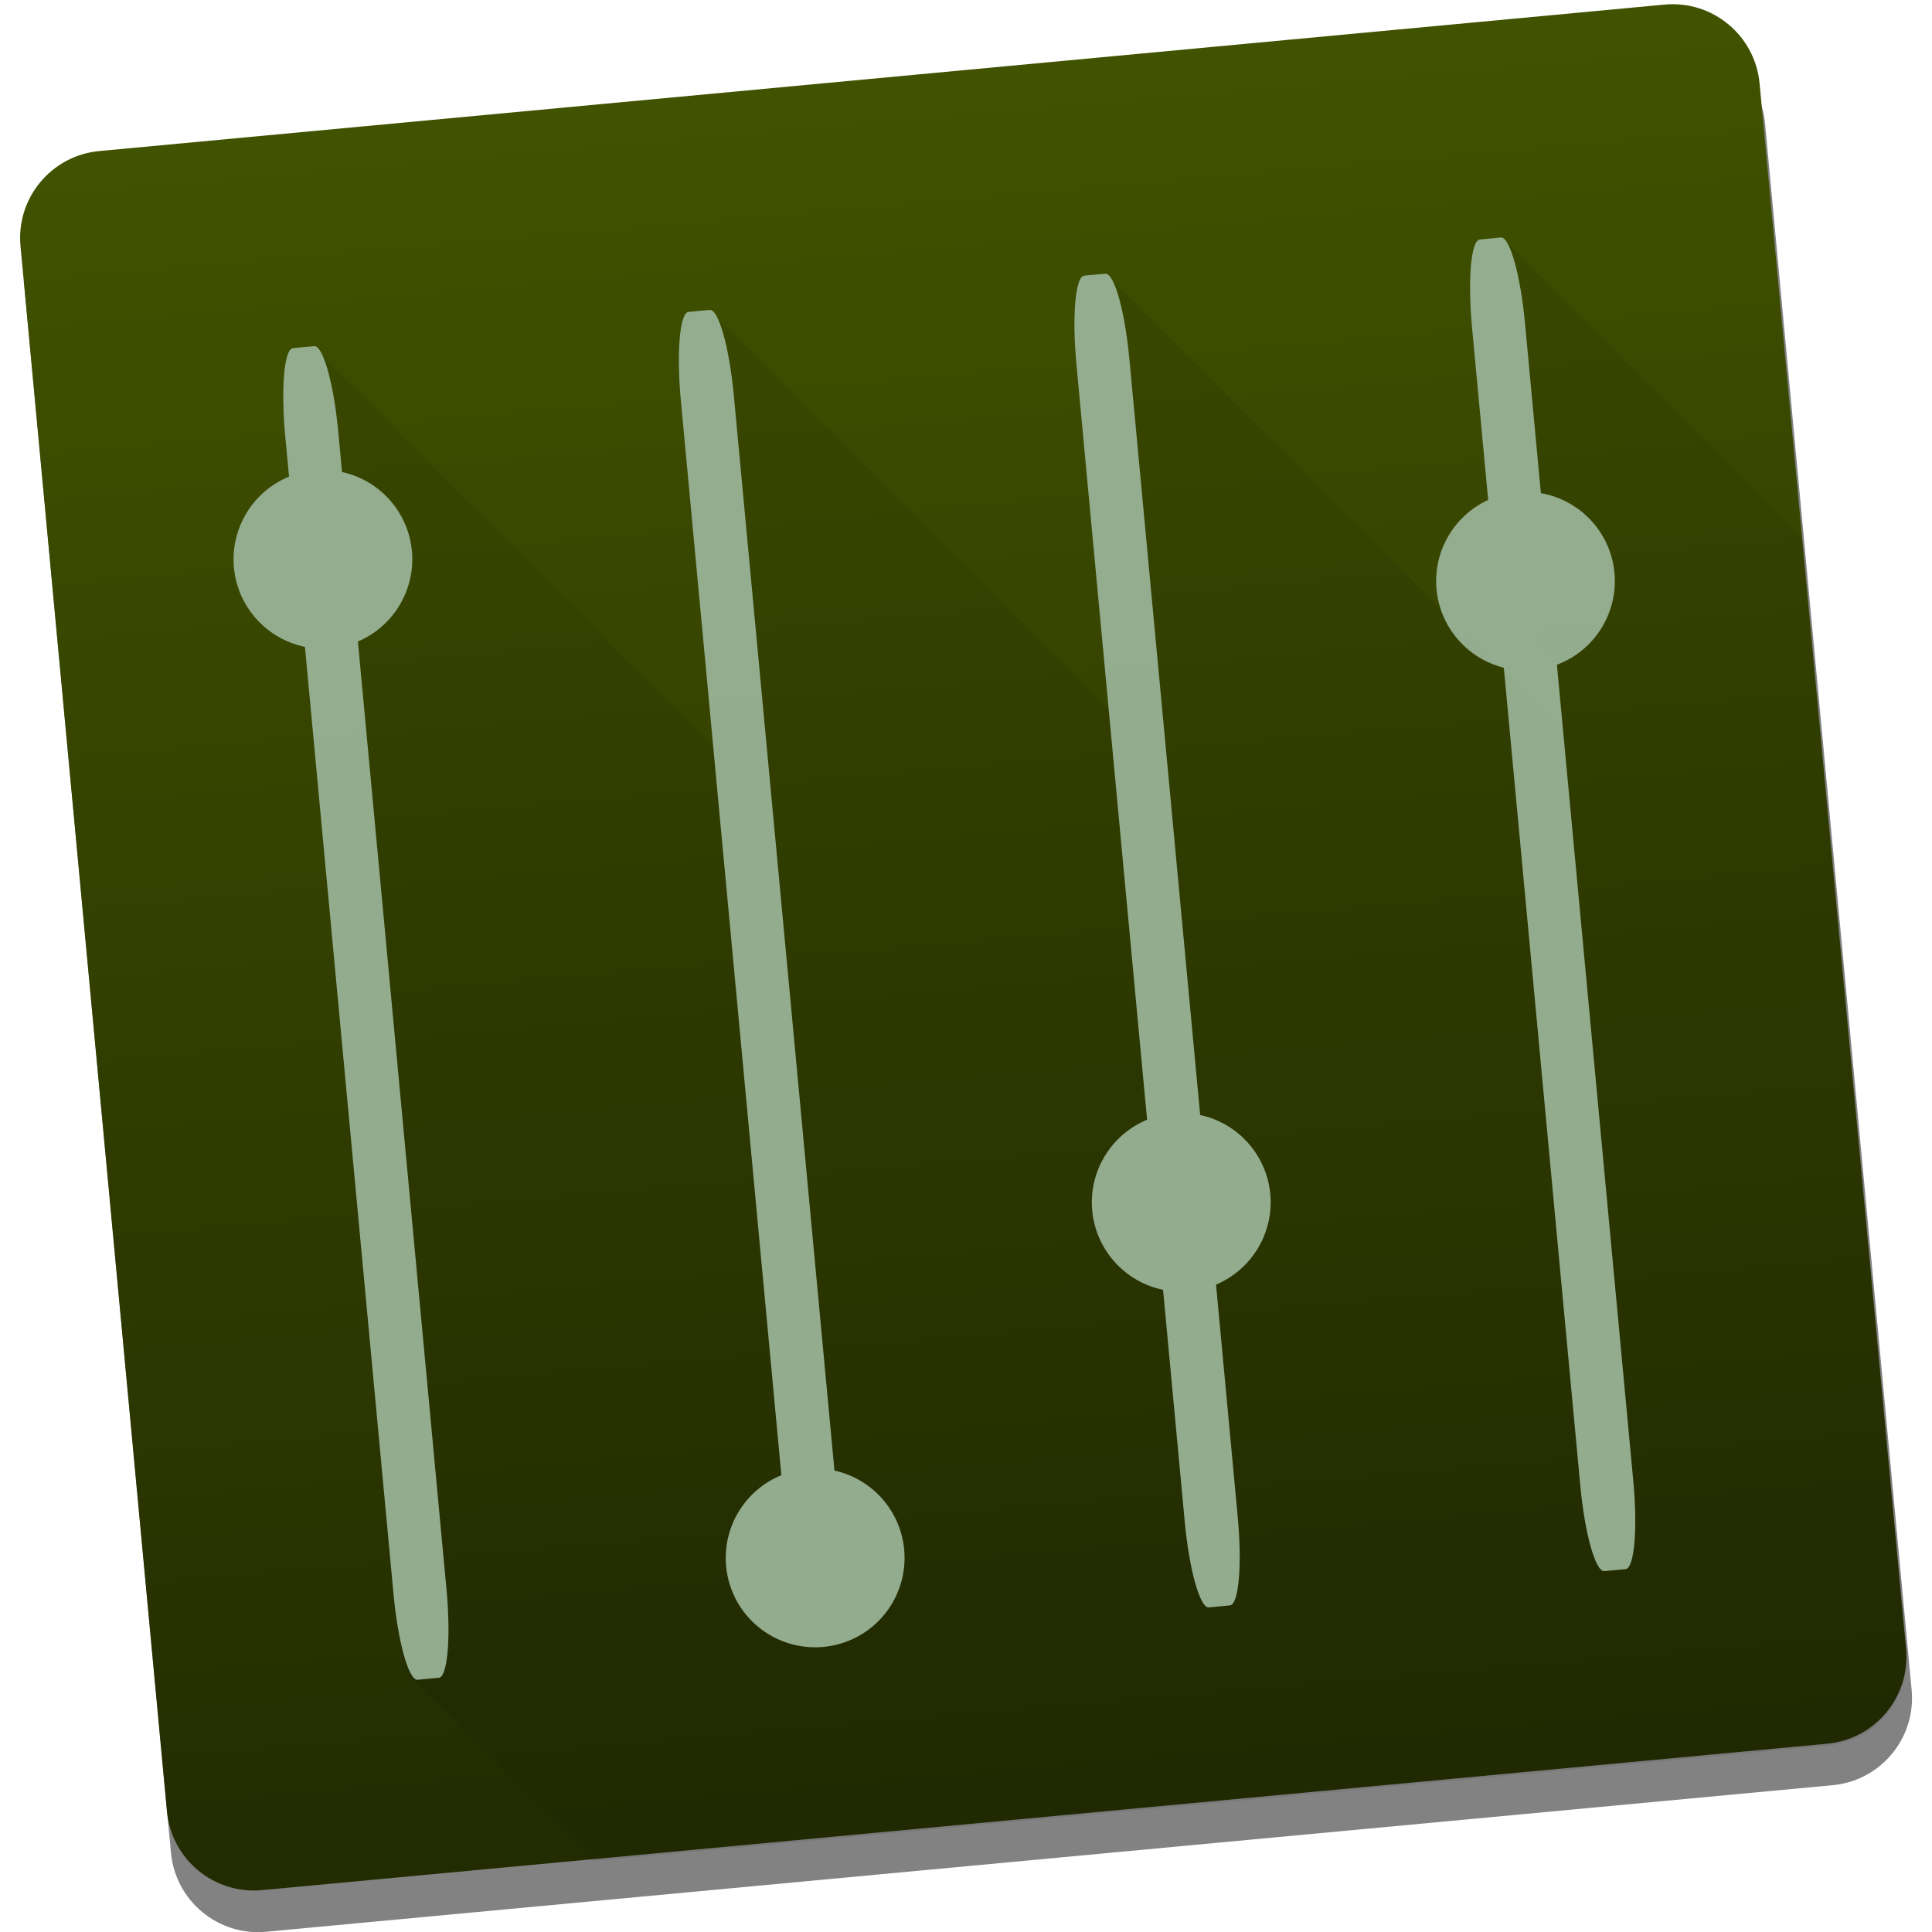
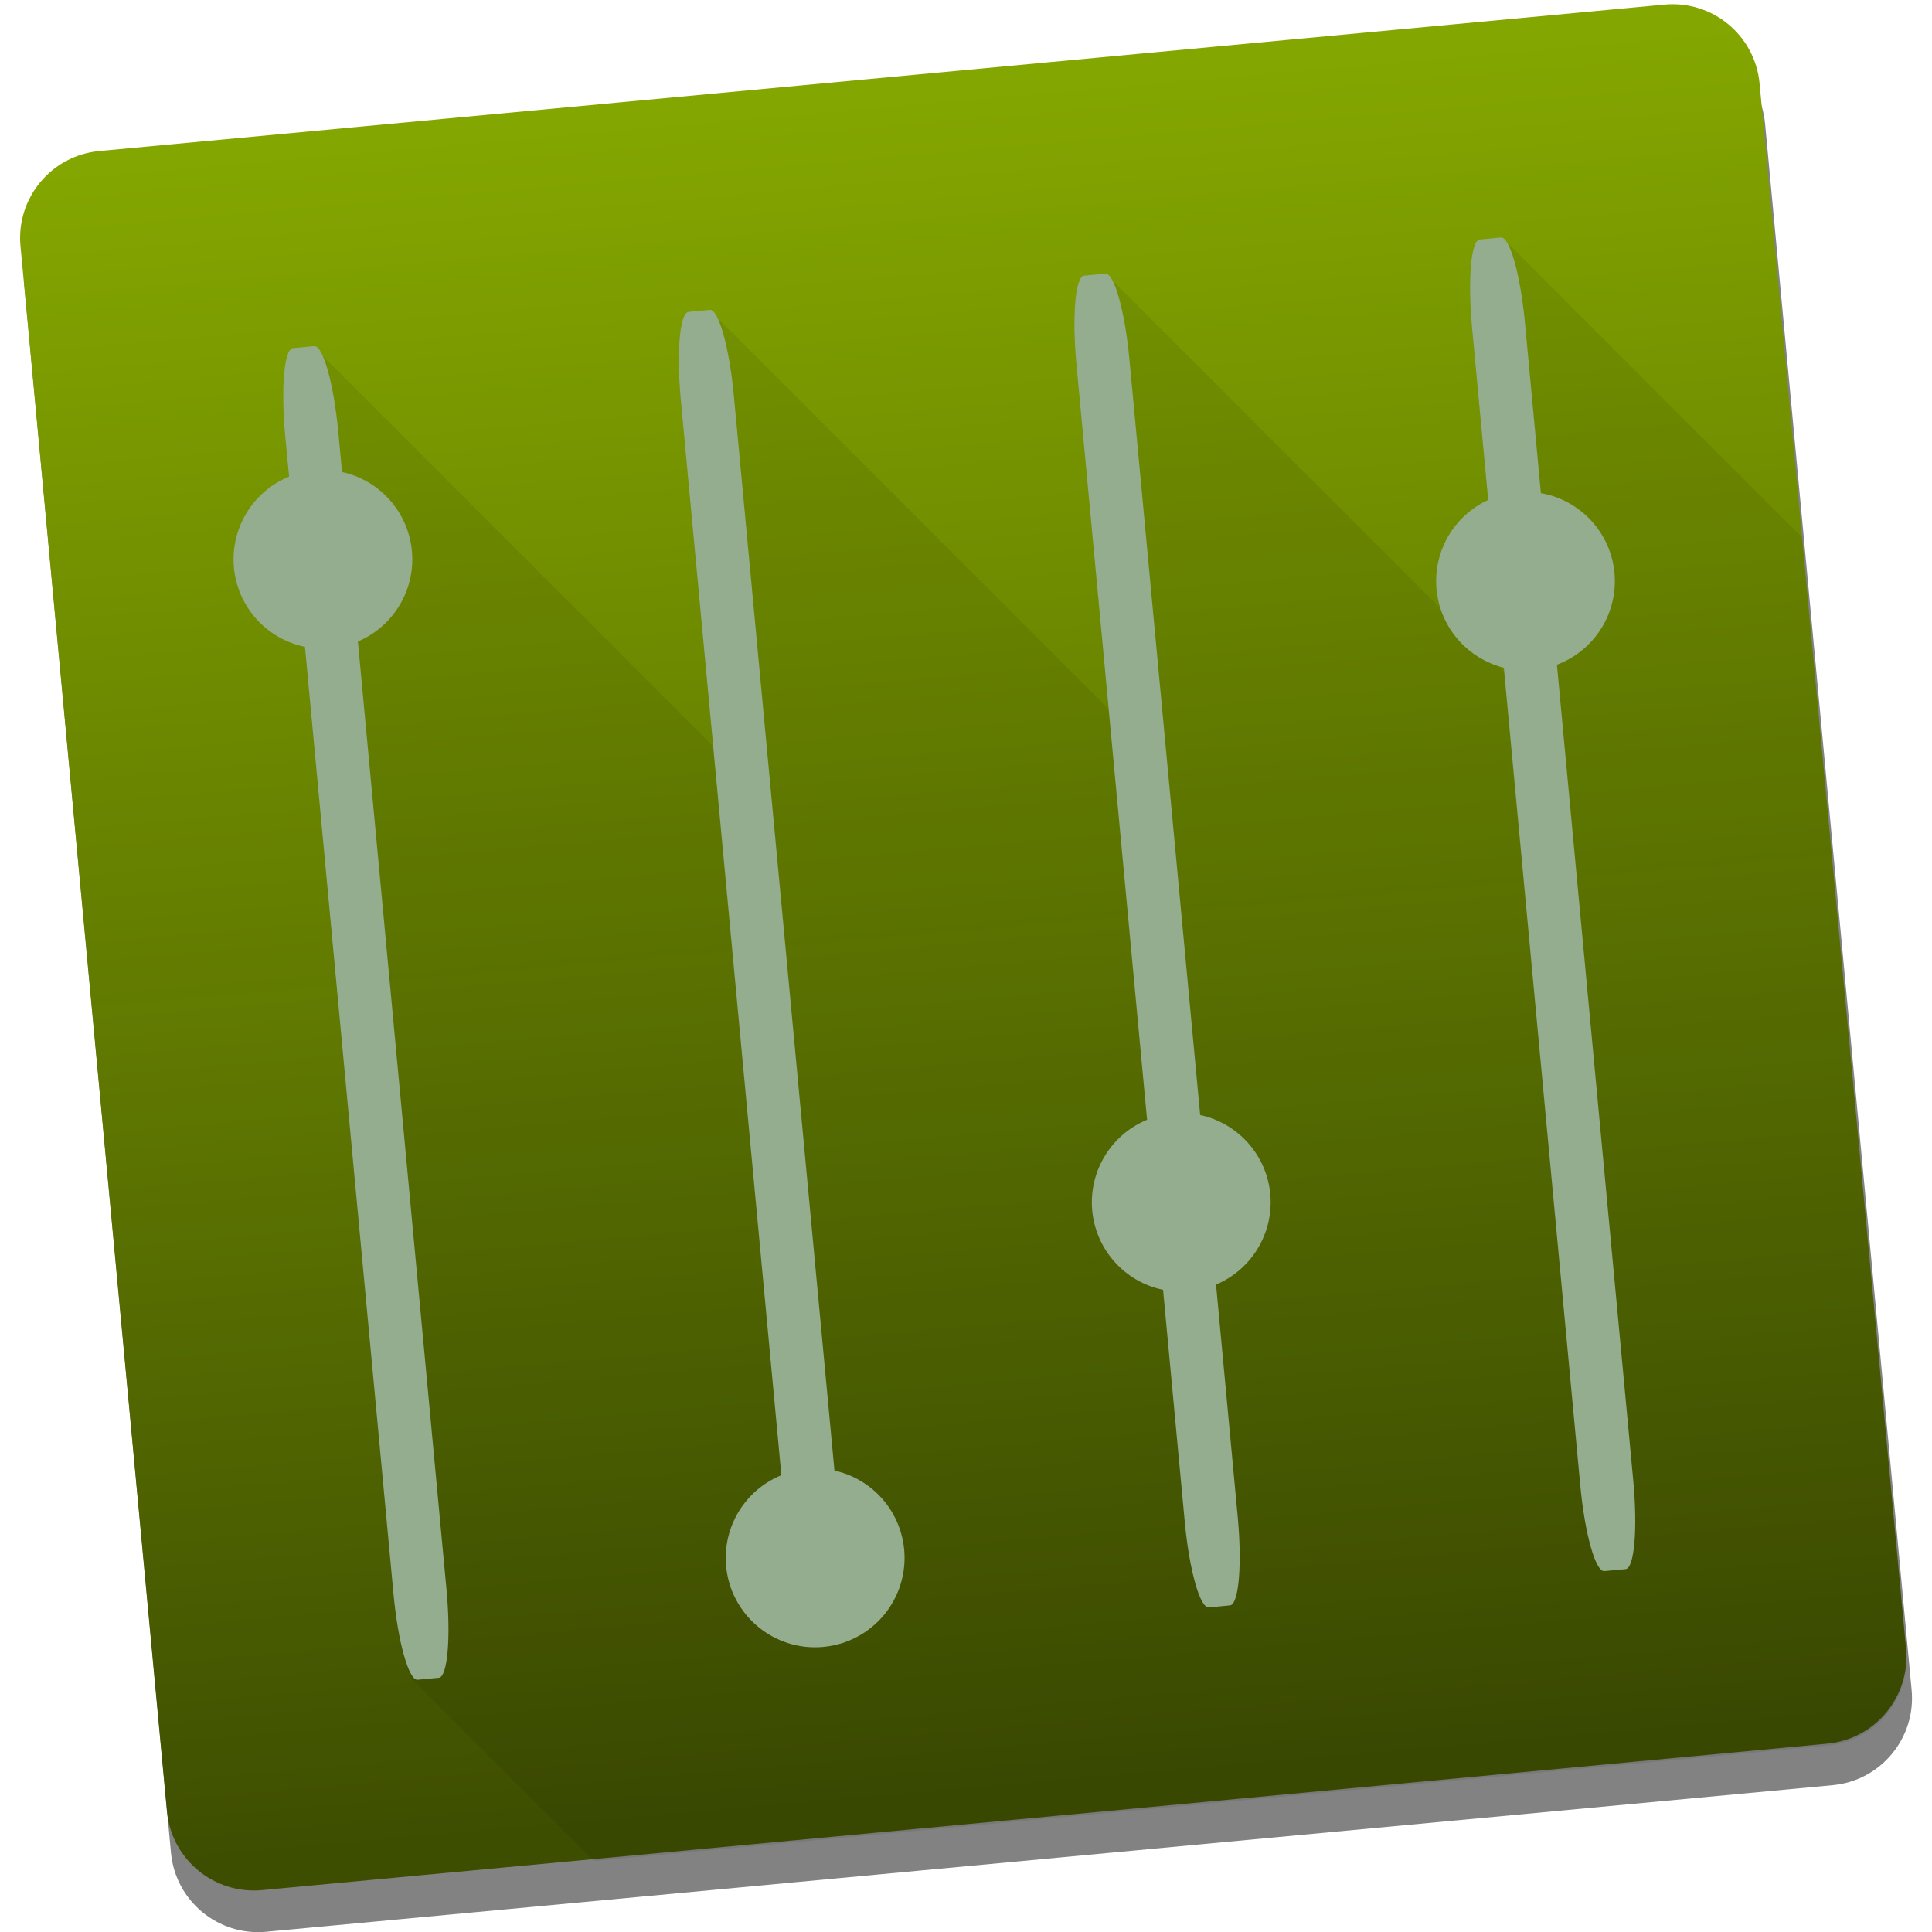
<svg xmlns="http://www.w3.org/2000/svg" height="48" viewBox="0 0 48 48" width="48">
  <linearGradient id="a" gradientUnits="userSpaceOnUse" x1="-71.941" x2="-71.692" y1="1046.9" y2="1004.5">
-     <stop offset="0" stop-color="#222b00" stop-opacity=".997" />
-     <stop offset="1" stop-color="#415200" />
+     <stop offset="0" stop-color="#3d4d00" stop-opacity=".996" />
+     <stop offset="1" stop-color="#84a600" />
  </linearGradient>
  <g transform="translate(0 -1004.4)">
    <rect fill-opacity=".49" height="43.435" rx="2.172" transform="matrix(.99565 -.093157 .093157 .99565 0 0)" width="43.435" x="-93.626" y="1005" />
    <rect fill="url(#a)" height="43.396" rx="2.17" transform="matrix(.99565 -.093157 .093157 .99565 0 0)" width="43.396" x="-93.63" y="1004" />
    <path d="m37.291 5.92-.527.051c-.219.02-.303 1.001-.191 2.199l.4 4.271 2.227 2.227-.998.957c-.112.107.141.55.564.994l-.084-.084.145 1.539-1.465-1.465.008.09-9.816-9.816c-.031-.031-.06-.046-.09-.043l-.527.049c-.219.02-.305 1.003-.193 2.201l.799 8.529-9.816-9.816c-.031-.031-.062-.046-.092-.043l-.525.049c-.219.02-.305 1.001-.193 2.199l.799 8.531-9.816-9.816c-.031-.031-.062-.046-.092-.043l-.527.049c-.219.021-.303 1.001-.191 2.199l.094.994 2.635 2.635-1.078 1.033c-.065.062.015.249.158.473l.146 1.555-1.467-1.467 2.201 23.537c.097 1.036.309 1.885.506 2.082l4.467 4.467 30.648-2.867c1.197-.112 2.071-1.167 1.959-2.363l-2.588-27.656-7.387-7.387c-.031-.031-.06-.046-.09-.043z" fill-opacity=".078" transform="translate(0 1004.4)" />
    <g fill="#94ad8f" fill-opacity=".992">
      <path d="m37.291 1010.3-.527.051c-.219.02-.303 1.001-.191 2.199l.4 4.271a2.221 2.221 0 0 0 -1.283 2.223 2.221 2.221 0 0 0 1.672 1.945l1.9 20.32c.112 1.198.379 2.146.598 2.125l.527-.049c.219-.02.303-1.001.191-2.199l-1.897-20.271a2.221 2.221 0 0 0 1.43-2.285 2.221 2.221 0 0 0 -1.828-1.978l-.395-4.225c-.112-1.198-.379-2.147-.598-2.127z" />
      <path d="m27.463 1011.2-.527.049c-.219.02-.305 1.003-.193 2.201l1.756 18.77a2.221 2.221 0 0 0 -1.363 2.258 2.221 2.221 0 0 0 1.76 1.967l.539 5.764c.112 1.198.379 2.147.598 2.127l.525-.051c.219-.02.305-1.001.193-2.199l-.539-5.771a2.221 2.221 0 0 0 1.348-2.25 2.221 2.221 0 0 0 -1.742-1.963l-1.758-18.775c-.112-1.198-.377-2.145-.596-2.125z" />
      <path d="m17.633 1012.1-.525.049c-.219.02-.305 1.001-.193 2.199l2.498 26.703a2.221 2.221 0 0 0 -1.373 2.26 2.221 2.221 0 0 0 2.418 2.006 2.221 2.221 0 0 0 2.006-2.42 2.221 2.221 0 0 0 -1.732-1.961l-2.5-26.711c-.112-1.198-.379-2.146-.598-2.125z" />
-       <path d="m7.805 1013-.527.049c-.219.021-.303 1.001-.191 2.199l.094.994a2.221 2.221 0 0 0 -1.369 2.26 2.221 2.221 0 0 0 1.764 1.969l2.201 23.537c.112 1.198.379 2.146.598 2.125l.527-.049c.219-.021.303-1.001.191-2.199l-2.201-23.547a2.221 2.221 0 0 0 1.342-2.25 2.221 2.221 0 0 0 -1.736-1.961l-.094-1.002c-.112-1.198-.379-2.146-.598-2.125z" />
+       <path d="m7.805 1013-.527.049c-.219.021-.303 1.001-.191 2.199l.094.994a2.221 2.221 0 0 0 -1.369 2.26 2.221 2.221 0 0 0 1.764 1.969l2.201 23.537c.112 1.198.379 2.146.598 2.125l.527-.049c.219-.021.303-1.001.191-2.199l-2.201-23.547a2.221 2.221 0 0 0 1.342-2.25 2.221 2.221 0 0 0 -1.736-1.961l-.094-1.002c-.112-1.198-.379-2.146-.598-2.125z" fill="#94ad8e" fill-opacity="1" />
    </g>
  </g>
</svg>
